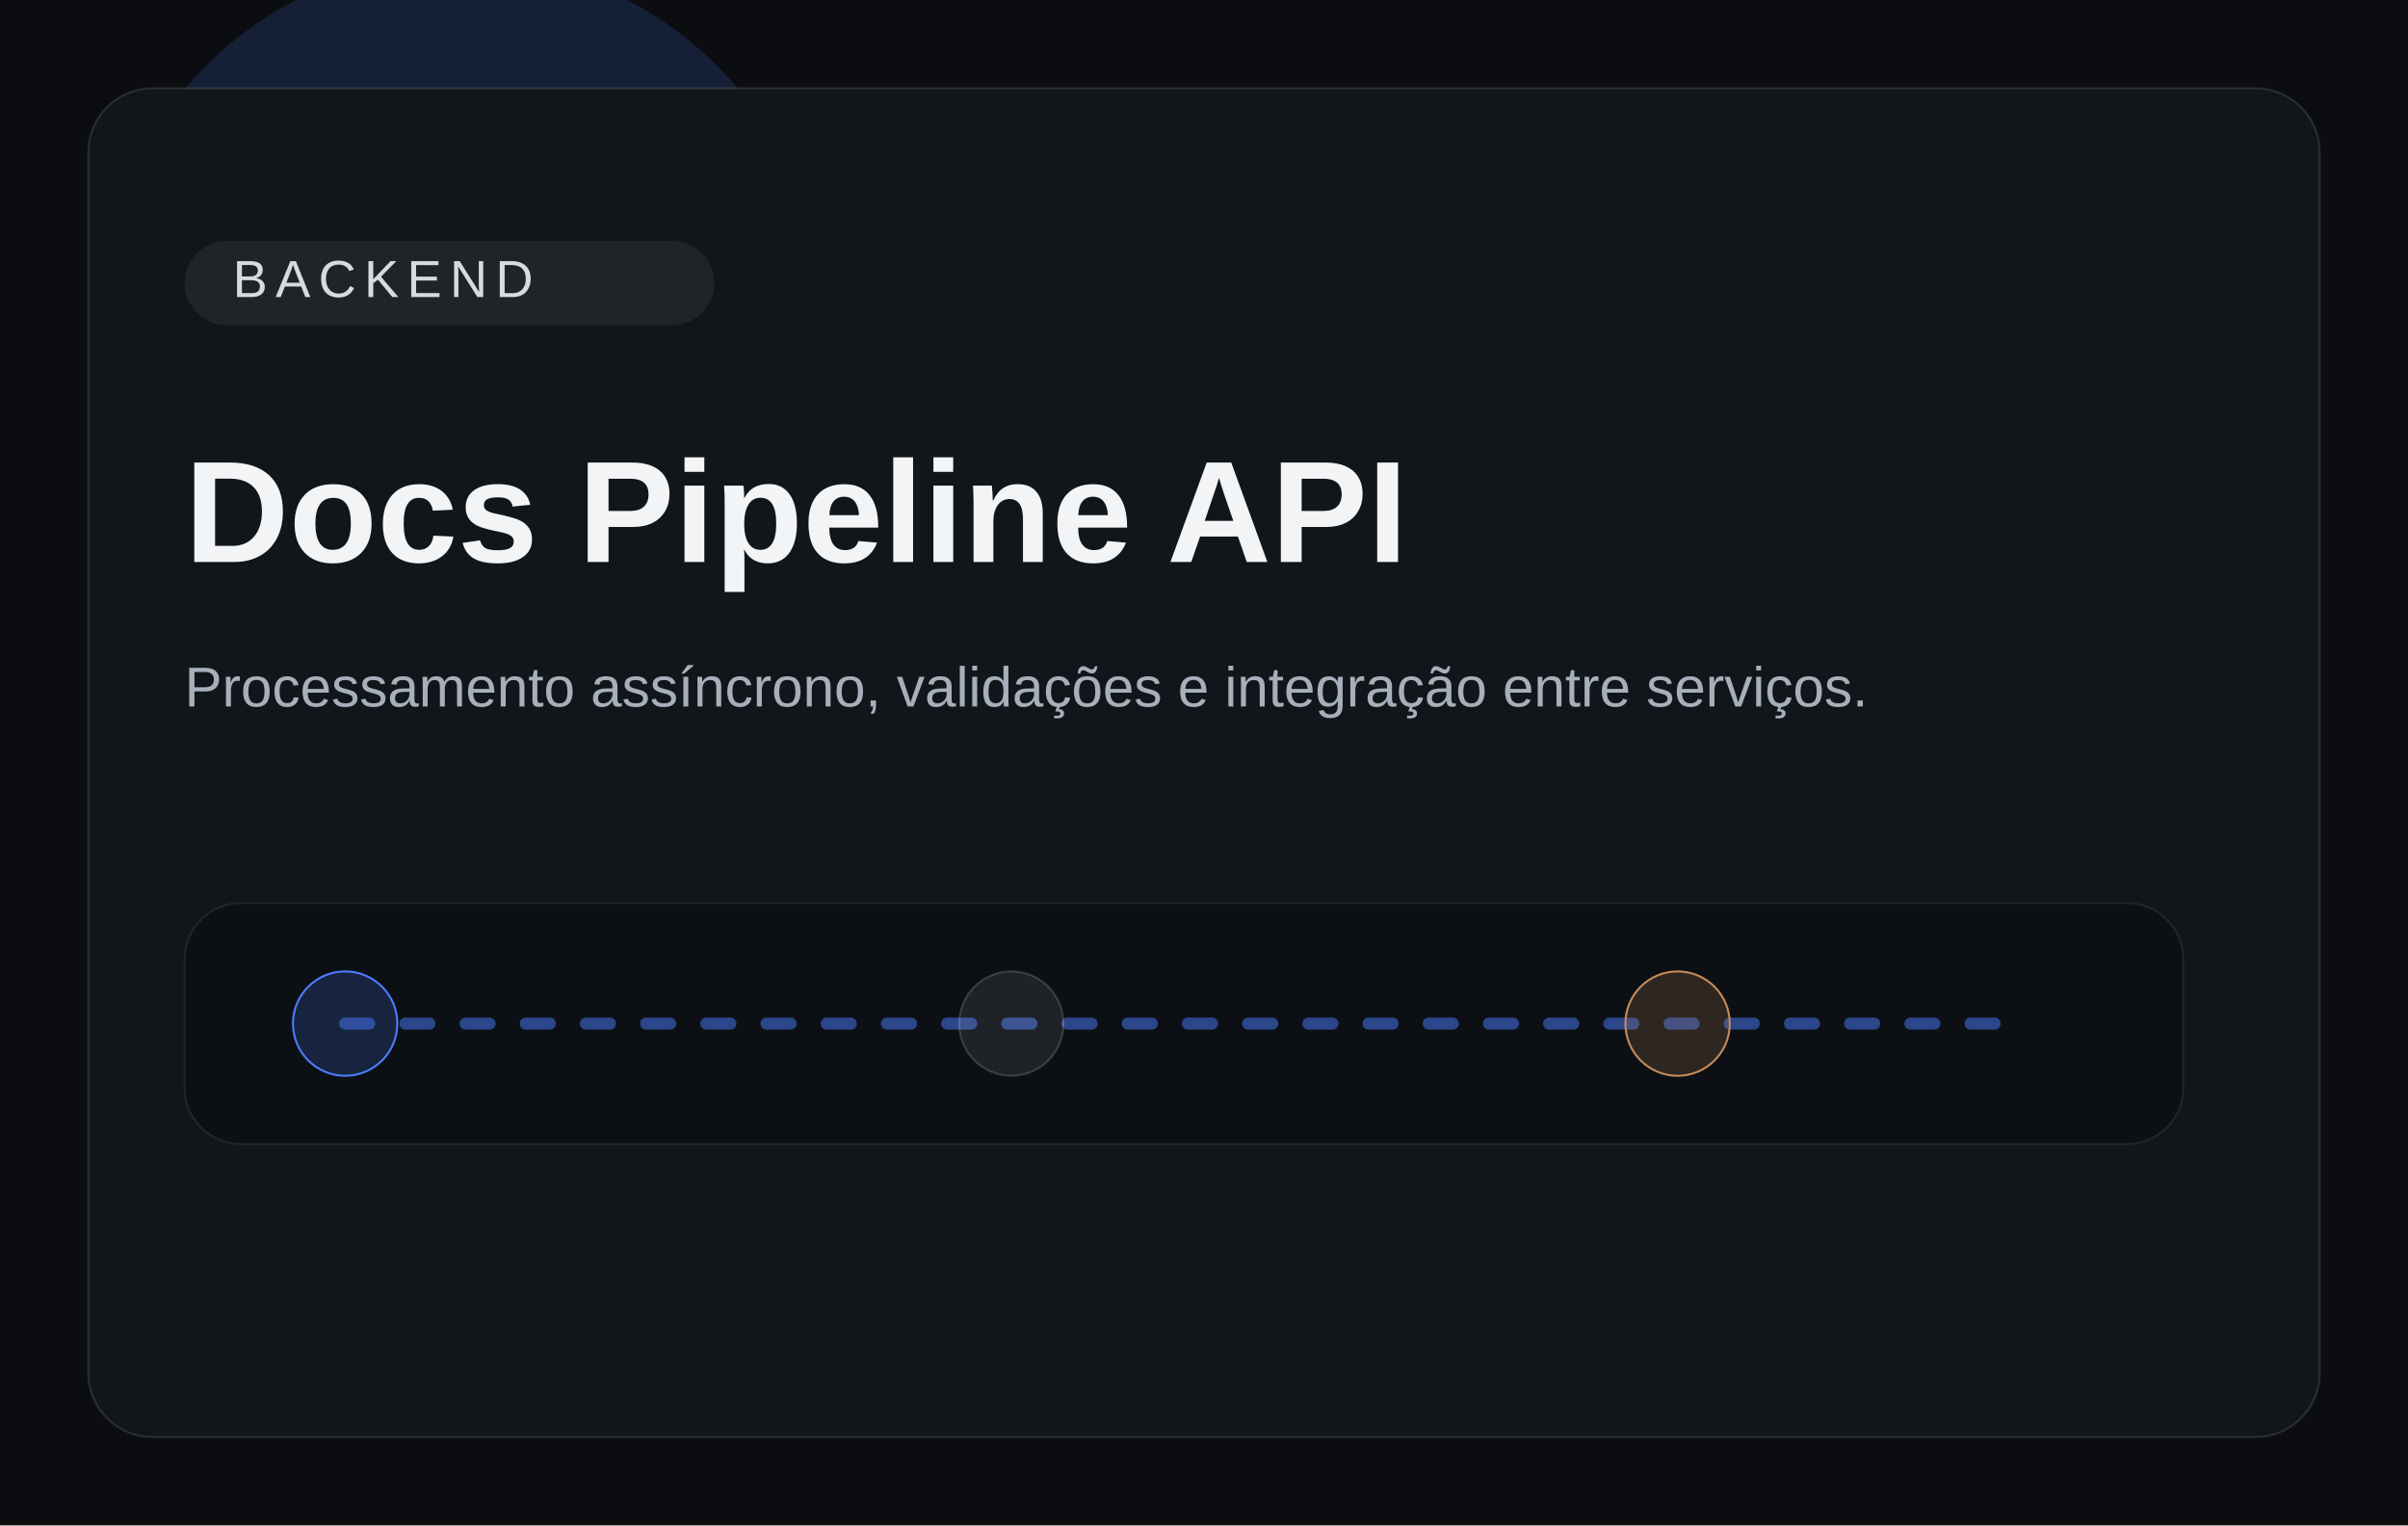
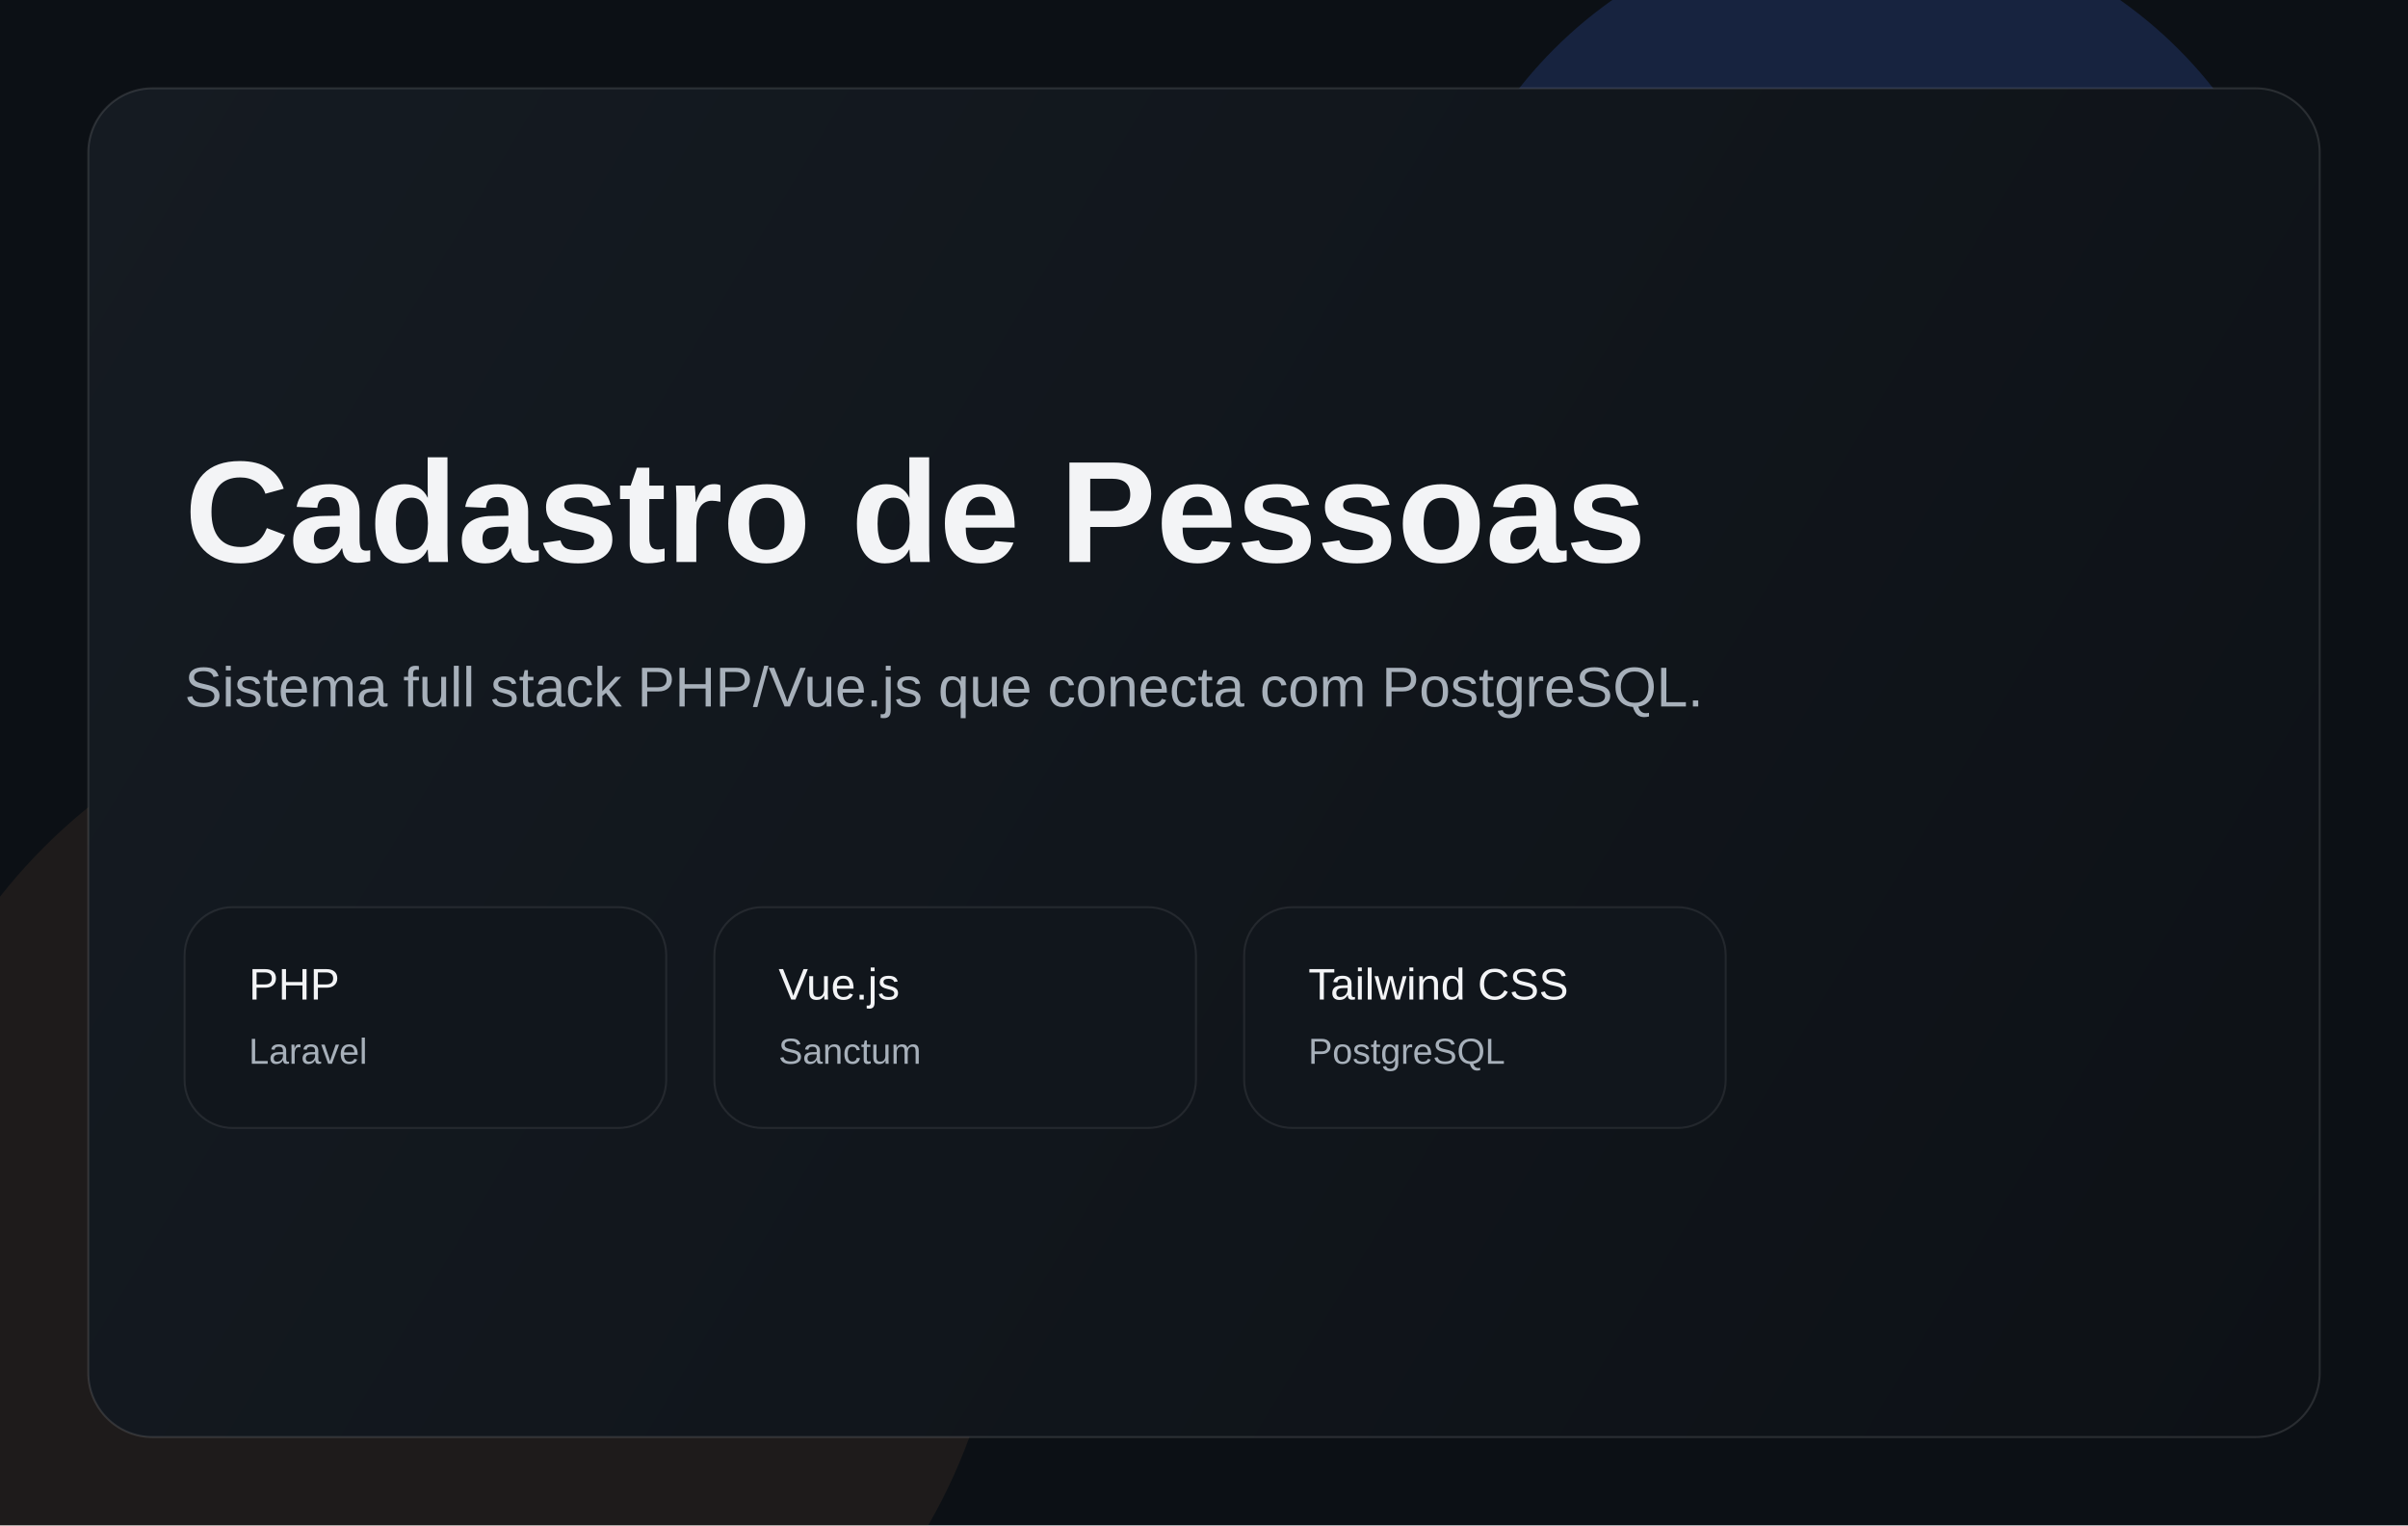
<svg xmlns="http://www.w3.org/2000/svg" width="1200" height="760" viewBox="0 0 1200 760" fill="none">
-   <rect width="1200" height="760" fill="#0B0D10" />
-   <circle cx="230" cy="160" r="180" fill="#4C7DFF" fill-opacity="0.16" />
-   <rect x="44" y="44" width="1112" height="672" rx="32" fill="#11161B" stroke="rgba(255,255,255,0.12)" />
-   <rect x="92" y="120" width="264" height="42" rx="21" fill="rgba(255,255,255,0.06)" />
-   <text x="116" y="148" fill="#D6DBE2" font-family="Arial, sans-serif" font-size="26" letter-spacing="4">BACKEND</text>
-   <text x="92" y="280" fill="#F3F4F6" font-family="Arial, sans-serif" font-size="72" font-weight="700">Docs Pipeline API</text>
-   <text x="92" y="352" fill="#A7B0BA" font-family="Arial, sans-serif" font-size="28">Processamento assíncrono, validações e integração entre serviços.</text>
-   <rect x="92" y="450" width="996" height="120" rx="28" fill="#0C1015" stroke="rgba(255,255,255,0.08)" />
-   <path d="M172 510H1010" stroke="#4C7DFF" stroke-opacity="0.5" stroke-width="6" stroke-linecap="round" stroke-dasharray="12 18" />
-   <circle cx="172" cy="510" r="26" fill="#4C7DFF" fill-opacity="0.18" stroke="#4C7DFF" />
-   <circle cx="504" cy="510" r="26" fill="rgba(255,255,255,0.08)" stroke="rgba(255,255,255,0.16)" />
-   <circle cx="836" cy="510" r="26" fill="#C68B59" fill-opacity="0.18" stroke="#C68B59" />
+   <rect width="1200" height="760" fill="#0C1015" />
+   <circle cx="930" cy="180" r="220" fill="#4C7DFF" fill-opacity="0.18" />
+   <circle cx="220" cy="620" r="280" fill="#C68B59" fill-opacity="0.10" />
+   <rect x="44" y="44" width="1112" height="672" rx="32" fill="url(#paint0_linear)" stroke="rgba(255,255,255,0.12)" />
+   <text x="92" y="280" fill="#F3F4F6" font-family="Arial, sans-serif" font-size="72" font-weight="700">Cadastro de Pessoas</text>
+   <text x="92" y="352" fill="#A7B0BA" font-family="Arial, sans-serif" font-size="28">Sistema full stack PHP/Vue.js que conecta com PostgreSQL.</text>
+   <rect x="92" y="452" width="240" height="110" rx="24" fill="#11161C" stroke="rgba(255,255,255,0.08)" />
+   <rect x="356" y="452" width="240" height="110" rx="24" fill="#11161C" stroke="rgba(255,255,255,0.08)" />
+   <rect x="620" y="452" width="240" height="110" rx="24" fill="#11161C" stroke="rgba(255,255,255,0.08)" />
+   <text x="124" y="498" fill="#F3F4F6" font-family="Arial, sans-serif" font-size="22">PHP</text>
+   <text x="388" y="498" fill="#F3F4F6" font-family="Arial, sans-serif" font-size="22">Vue.js</text>
+   <text x="652" y="498" fill="#F3F4F6" font-family="Arial, sans-serif" font-size="22">Tailwind CSS</text>
+   <text x="124" y="530" fill="#A7B0BA" font-family="Arial, sans-serif" font-size="18">Laravel</text>
+   <text x="388" y="530" fill="#A7B0BA" font-family="Arial, sans-serif" font-size="18">Sanctum</text>
+   <text x="652" y="530" fill="#A7B0BA" font-family="Arial, sans-serif" font-size="18">PostgreSQL</text>
+   <defs>
+     <linearGradient id="paint0_linear" x1="44" y1="44" x2="1156" y2="716" gradientUnits="userSpaceOnUse">
+       <stop stop-color="#151B22" />
+       <stop offset="1" stop-color="#0D1116" />
+     </linearGradient>
+   </defs>
</svg>
